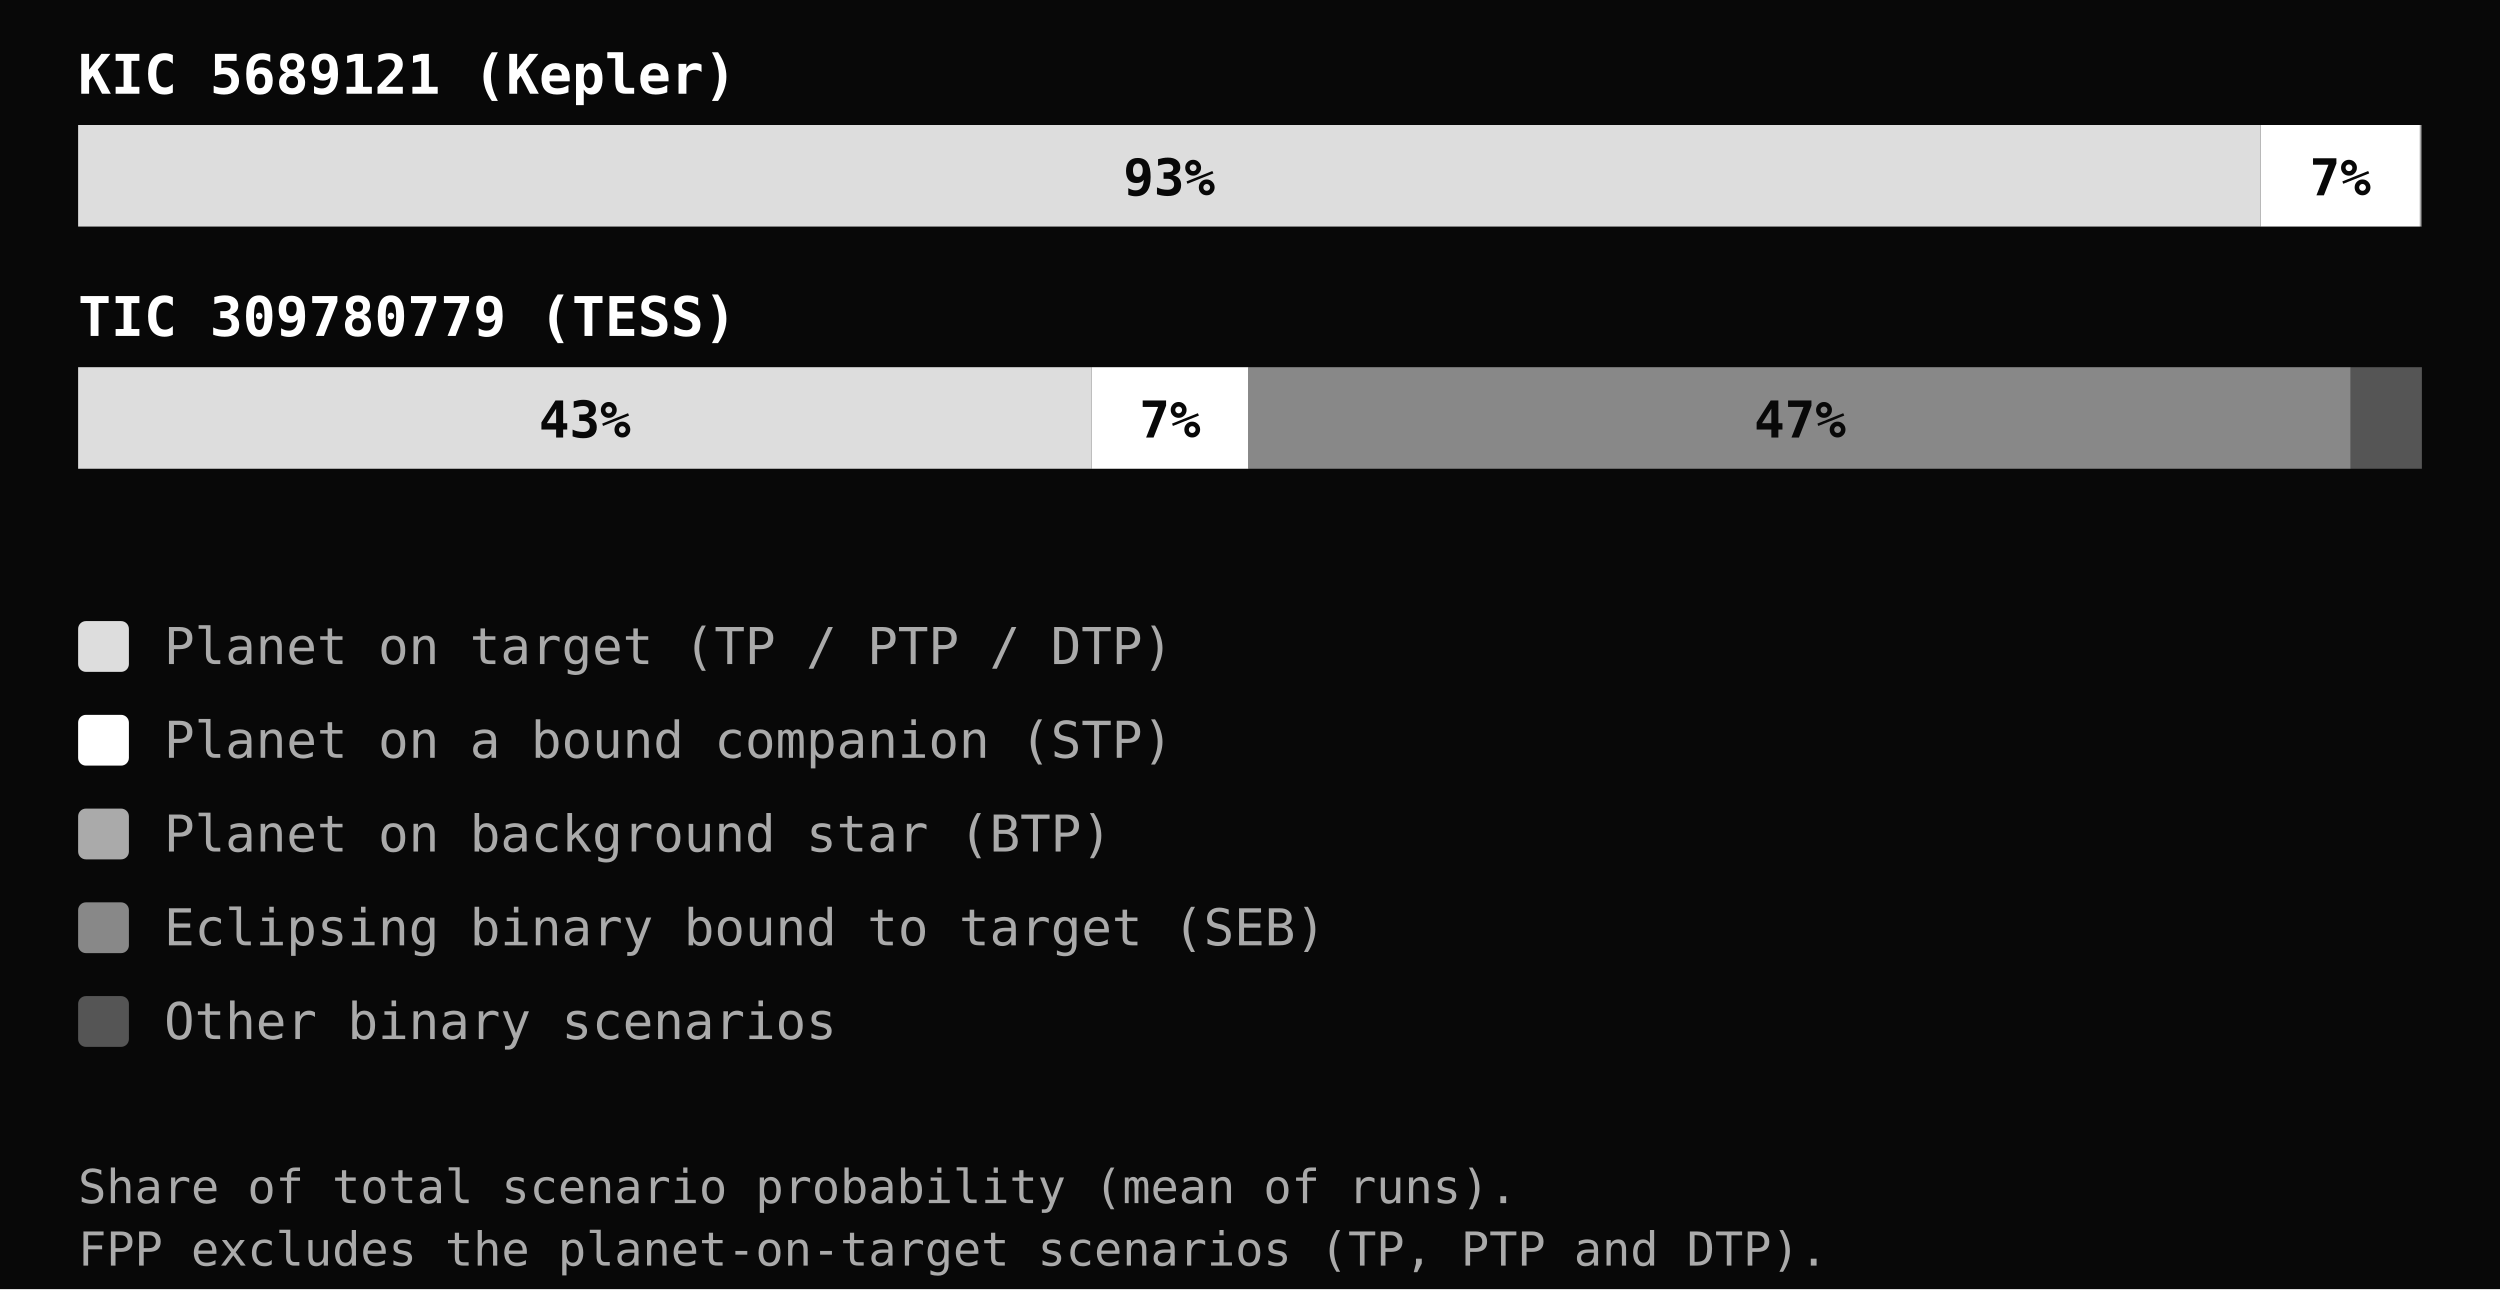
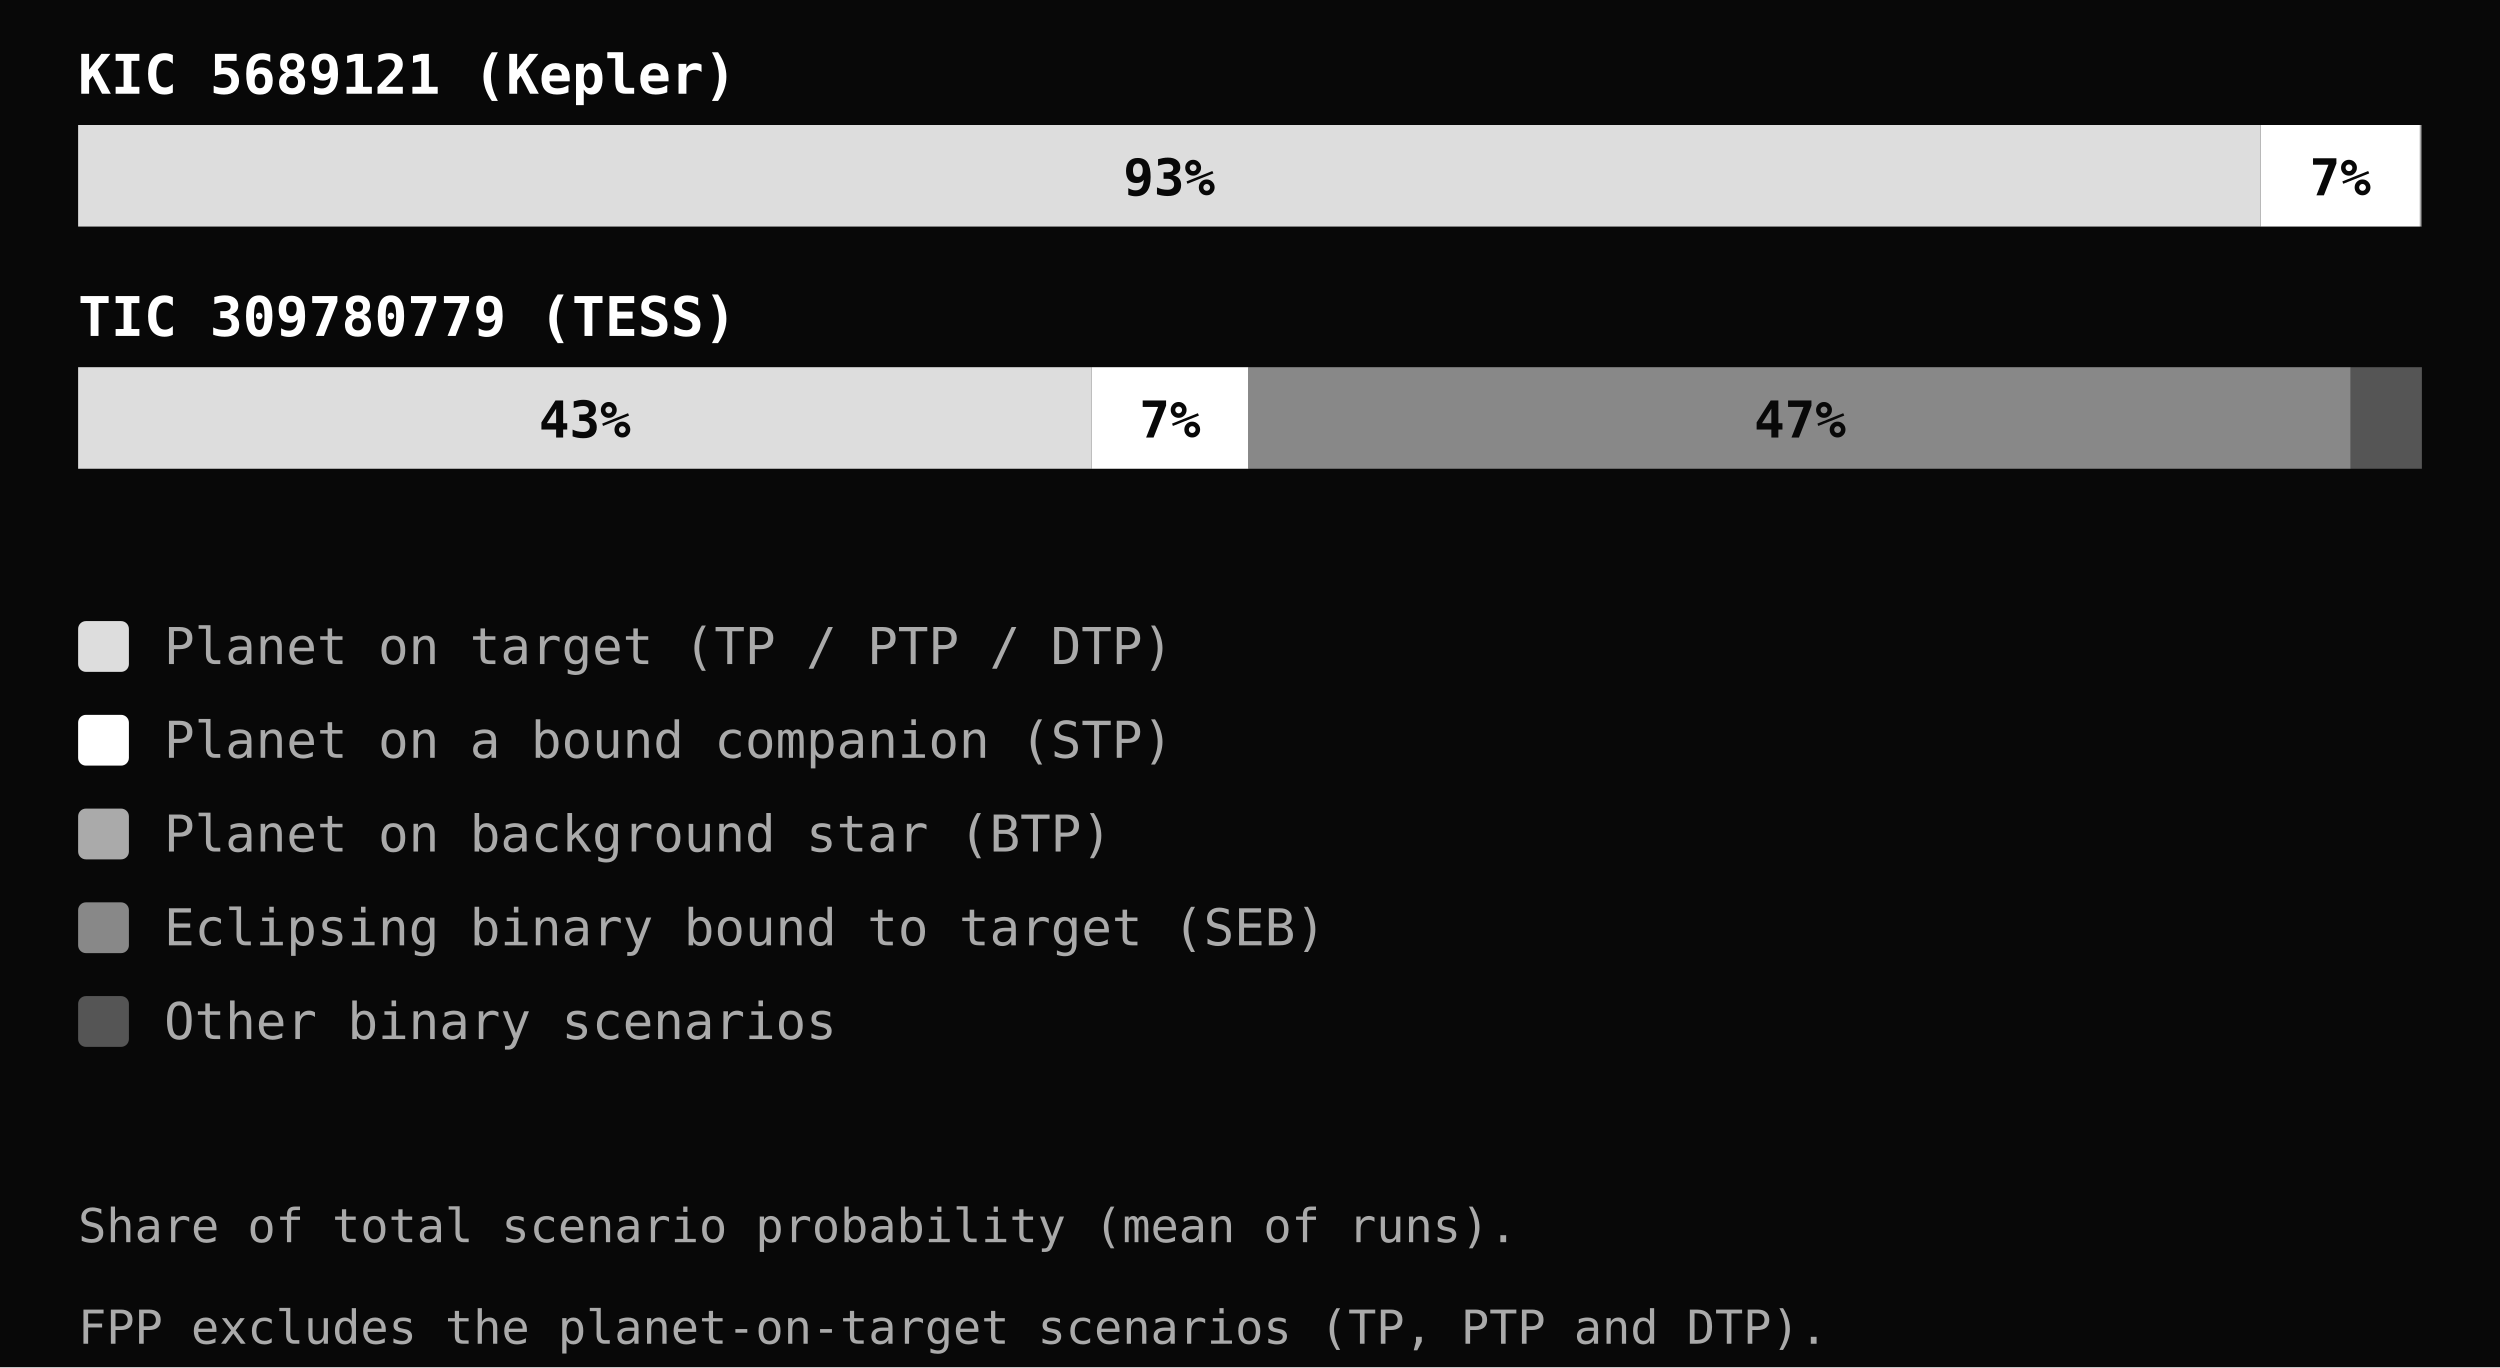
- <svg xmlns="http://www.w3.org/2000/svg" viewBox="0 0 640 330" role="img" aria-labelledby="t d">
-   <rect width="640" height="330" fill="#080808" rx="0" />
+ <svg xmlns="http://www.w3.org/2000/svg" viewBox="0 0 640 350" role="img" aria-labelledby="t d">
+   <rect width="640" height="350" fill="#080808" rx="0" />
  <text x="20.0" y="24.0" font-size="14" fill="#ffffff" text-anchor="start" font-weight="600" font-family="IBM Plex Mono,monospace">KIC 5689121 (Kepler)</text>
  <rect x="20.0" y="32.0" width="558.7" height="26.0" fill="#dddddd" rx="0" opacity="1" />
  <text x="299.3" y="50.0" font-size="13" fill="#080808" text-anchor="middle" font-weight="700" font-family="IBM Plex Mono,monospace">93%</text>
  <rect x="578.7" y="32.0" width="40.8" height="26.0" fill="#ffffff" rx="0" opacity="1" />
  <text x="599.1" y="50.0" font-size="13" fill="#080808" text-anchor="middle" font-weight="700" font-family="IBM Plex Mono,monospace">7%</text>
  <rect x="619.5" y="32.0" width="0.4" height="26.0" fill="#aaaaaa" rx="0" opacity="1" />
  <rect x="619.9" y="32.0" width="0.0" height="26.0" fill="#888888" rx="0" opacity="1" />
  <rect x="619.9" y="32.0" width="0.1" height="26.0" fill="#555555" rx="0" opacity="1" />
  <text x="20.0" y="86.0" font-size="14" fill="#ffffff" text-anchor="start" font-weight="600" font-family="IBM Plex Mono,monospace">TIC 309780779 (TESS)</text>
  <rect x="20.0" y="94.0" width="259.4" height="26.0" fill="#dddddd" rx="0" opacity="1" />
  <text x="149.7" y="112.0" font-size="13" fill="#080808" text-anchor="middle" font-weight="700" font-family="IBM Plex Mono,monospace">43%</text>
  <rect x="279.4" y="94.0" width="40.2" height="26.0" fill="#ffffff" rx="0" opacity="1" />
  <text x="299.5" y="112.0" font-size="13" fill="#080808" text-anchor="middle" font-weight="700" font-family="IBM Plex Mono,monospace">7%</text>
  <rect x="319.6" y="94.0" width="0.1" height="26.0" fill="#aaaaaa" rx="0" opacity="1" />
  <rect x="319.7" y="94.0" width="282.1" height="26.0" fill="#888888" rx="0" opacity="1" />
  <text x="460.8" y="112.0" font-size="13" fill="#080808" text-anchor="middle" font-weight="700" font-family="IBM Plex Mono,monospace">47%</text>
  <rect x="601.8" y="94.0" width="18.2" height="26.0" fill="#555555" rx="0" opacity="1" />
  <rect x="20.0" y="159.0" width="13.0" height="13.0" fill="#dddddd" rx="2" opacity="1" />
  <text x="42.0" y="170.0" font-size="13" fill="#aaaaaa" text-anchor="start" font-weight="400" font-family="IBM Plex Mono,monospace">Planet on target (TP / PTP / DTP)</text>
  <rect x="20.0" y="183.0" width="13.0" height="13.0" fill="#ffffff" rx="2" opacity="1" />
  <text x="42.0" y="194.0" font-size="13" fill="#aaaaaa" text-anchor="start" font-weight="400" font-family="IBM Plex Mono,monospace">Planet on a bound companion (STP)</text>
  <rect x="20.0" y="207.0" width="13.0" height="13.0" fill="#aaaaaa" rx="2" opacity="1" />
  <text x="42.0" y="218.0" font-size="13" fill="#aaaaaa" text-anchor="start" font-weight="400" font-family="IBM Plex Mono,monospace">Planet on background star (BTP)</text>
  <rect x="20.0" y="231.0" width="13.0" height="13.0" fill="#888888" rx="2" opacity="1" />
  <text x="42.0" y="242.0" font-size="13" fill="#aaaaaa" text-anchor="start" font-weight="400" font-family="IBM Plex Mono,monospace">Eclipsing binary bound to target (SEB)</text>
  <rect x="20.0" y="255.0" width="13.0" height="13.0" fill="#555555" rx="2" opacity="1" />
  <text x="42.0" y="266.0" font-size="13" fill="#aaaaaa" text-anchor="start" font-weight="400" font-family="IBM Plex Mono,monospace">Other binary scenarios</text>
-   <text x="20.0" y="308.0" font-size="12" fill="#aaaaaa" text-anchor="start" font-weight="400" font-family="IBM Plex Mono,monospace">Share of total scenario probability (mean of runs).</text>
-   <text x="20.0" y="324.0" font-size="12" fill="#aaaaaa" text-anchor="start" font-weight="400" font-family="IBM Plex Mono,monospace">FPP excludes the planet-on-target scenarios (TP, PTP and DTP).</text>
+   <text x="20.0" y="318.0" font-size="12" fill="#aaaaaa" text-anchor="start" font-weight="400" font-family="IBM Plex Mono,monospace">Share of total scenario probability (mean of runs).</text>
+   <text x="20.0" y="344.0" font-size="12" fill="#aaaaaa" text-anchor="start" font-weight="400" font-family="IBM Plex Mono,monospace">FPP excludes the planet-on-target scenarios (TP, PTP and DTP).</text>
  <rect class="chart-hit" x="20.00" y="32.00" width="558.69" height="26.00" fill="transparent" data-chart-detail="[&quot;KIC 5689121 (Kepler)&quot;, [[&quot;Scenario&quot;, &quot;Planet on target (TP / PTP / DTP)&quot;], [&quot;Probability share&quot;, &quot;93.1149%&quot;]]]" />
  <rect class="chart-hit" x="578.69" y="32.00" width="40.81" height="26.00" fill="transparent" data-chart-detail="[&quot;KIC 5689121 (Kepler)&quot;, [[&quot;Scenario&quot;, &quot;Planet on a bound companion (STP)&quot;], [&quot;Probability share&quot;, &quot;6.8015%&quot;]]]" />
  <rect class="chart-hit" x="619.50" y="32.00" width="1.00" height="26.00" fill="transparent" data-chart-detail="[&quot;KIC 5689121 (Kepler)&quot;, [[&quot;Scenario&quot;, &quot;Planet on background star (BTP)&quot;], [&quot;Probability share&quot;, &quot;0.0596%&quot;]]]" />
  <rect class="chart-hit" x="619.86" y="32.00" width="1.00" height="26.00" fill="transparent" data-chart-detail="[&quot;KIC 5689121 (Kepler)&quot;, [[&quot;Scenario&quot;, &quot;Eclipsing binary bound to target (SEB)&quot;], [&quot;Probability share&quot;, &quot;0.0000%&quot;]]]" />
  <rect class="chart-hit" x="619.86" y="32.00" width="1.00" height="26.00" fill="transparent" data-chart-detail="[&quot;KIC 5689121 (Kepler)&quot;, [[&quot;Scenario&quot;, &quot;Other binary scenarios&quot;], [&quot;Probability share&quot;, &quot;0.0240%&quot;]]]" />
  <rect class="chart-hit" x="20.00" y="94.00" width="259.41" height="26.00" fill="transparent" data-chart-detail="[&quot;TIC 309780779 (TESS)&quot;, [[&quot;Scenario&quot;, &quot;Planet on target (TP / PTP / DTP)&quot;], [&quot;Probability share&quot;, &quot;43.2345%&quot;]]]" />
  <rect class="chart-hit" x="279.41" y="94.00" width="40.17" height="26.00" fill="transparent" data-chart-detail="[&quot;TIC 309780779 (TESS)&quot;, [[&quot;Scenario&quot;, &quot;Planet on a bound companion (STP)&quot;], [&quot;Probability share&quot;, &quot;6.6950%&quot;]]]" />
  <rect class="chart-hit" x="319.58" y="94.00" width="1.00" height="26.00" fill="transparent" data-chart-detail="[&quot;TIC 309780779 (TESS)&quot;, [[&quot;Scenario&quot;, &quot;Planet on background star (BTP)&quot;], [&quot;Probability share&quot;, &quot;0.0197%&quot;]]]" />
  <rect class="chart-hit" x="319.70" y="94.00" width="282.12" height="26.00" fill="transparent" data-chart-detail="[&quot;TIC 309780779 (TESS)&quot;, [[&quot;Scenario&quot;, &quot;Eclipsing binary bound to target (SEB)&quot;], [&quot;Probability share&quot;, &quot;47.0192%&quot;]]]" />
  <rect class="chart-hit" x="601.81" y="94.00" width="18.19" height="26.00" fill="transparent" data-chart-detail="[&quot;TIC 309780779 (TESS)&quot;, [[&quot;Scenario&quot;, &quot;Other binary scenarios&quot;], [&quot;Probability share&quot;, &quot;3.0315%&quot;]]]" />
</svg>
